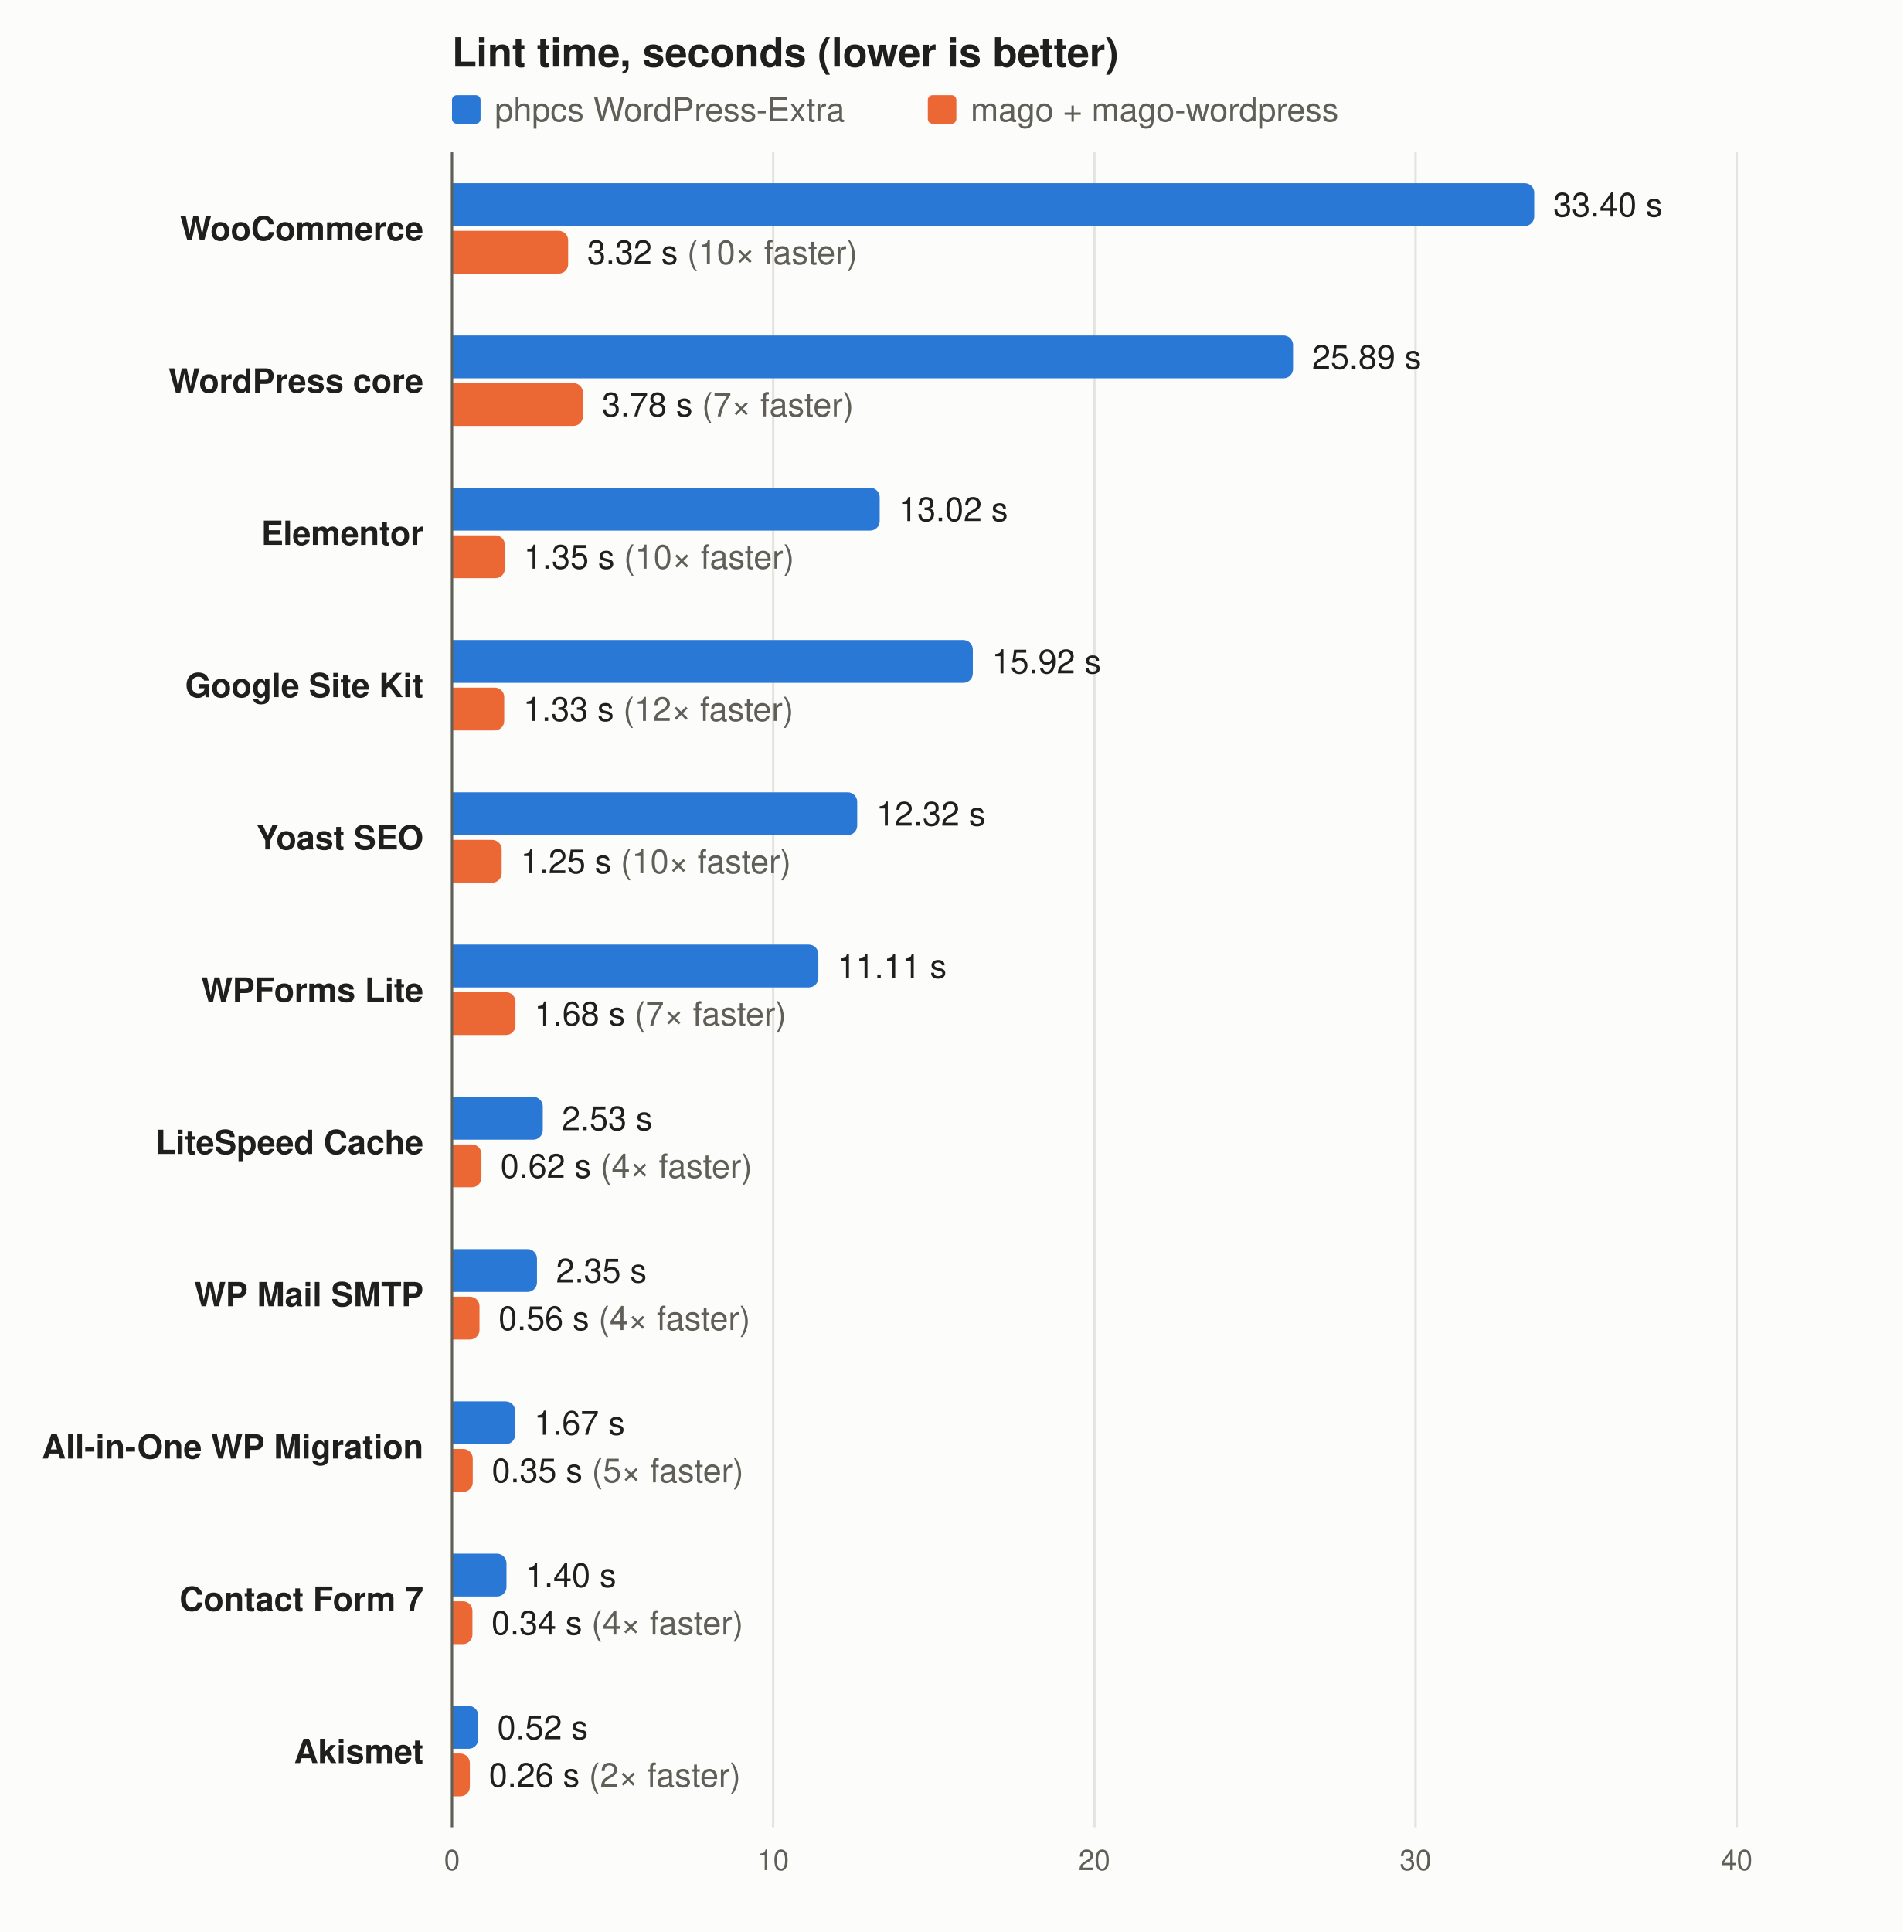
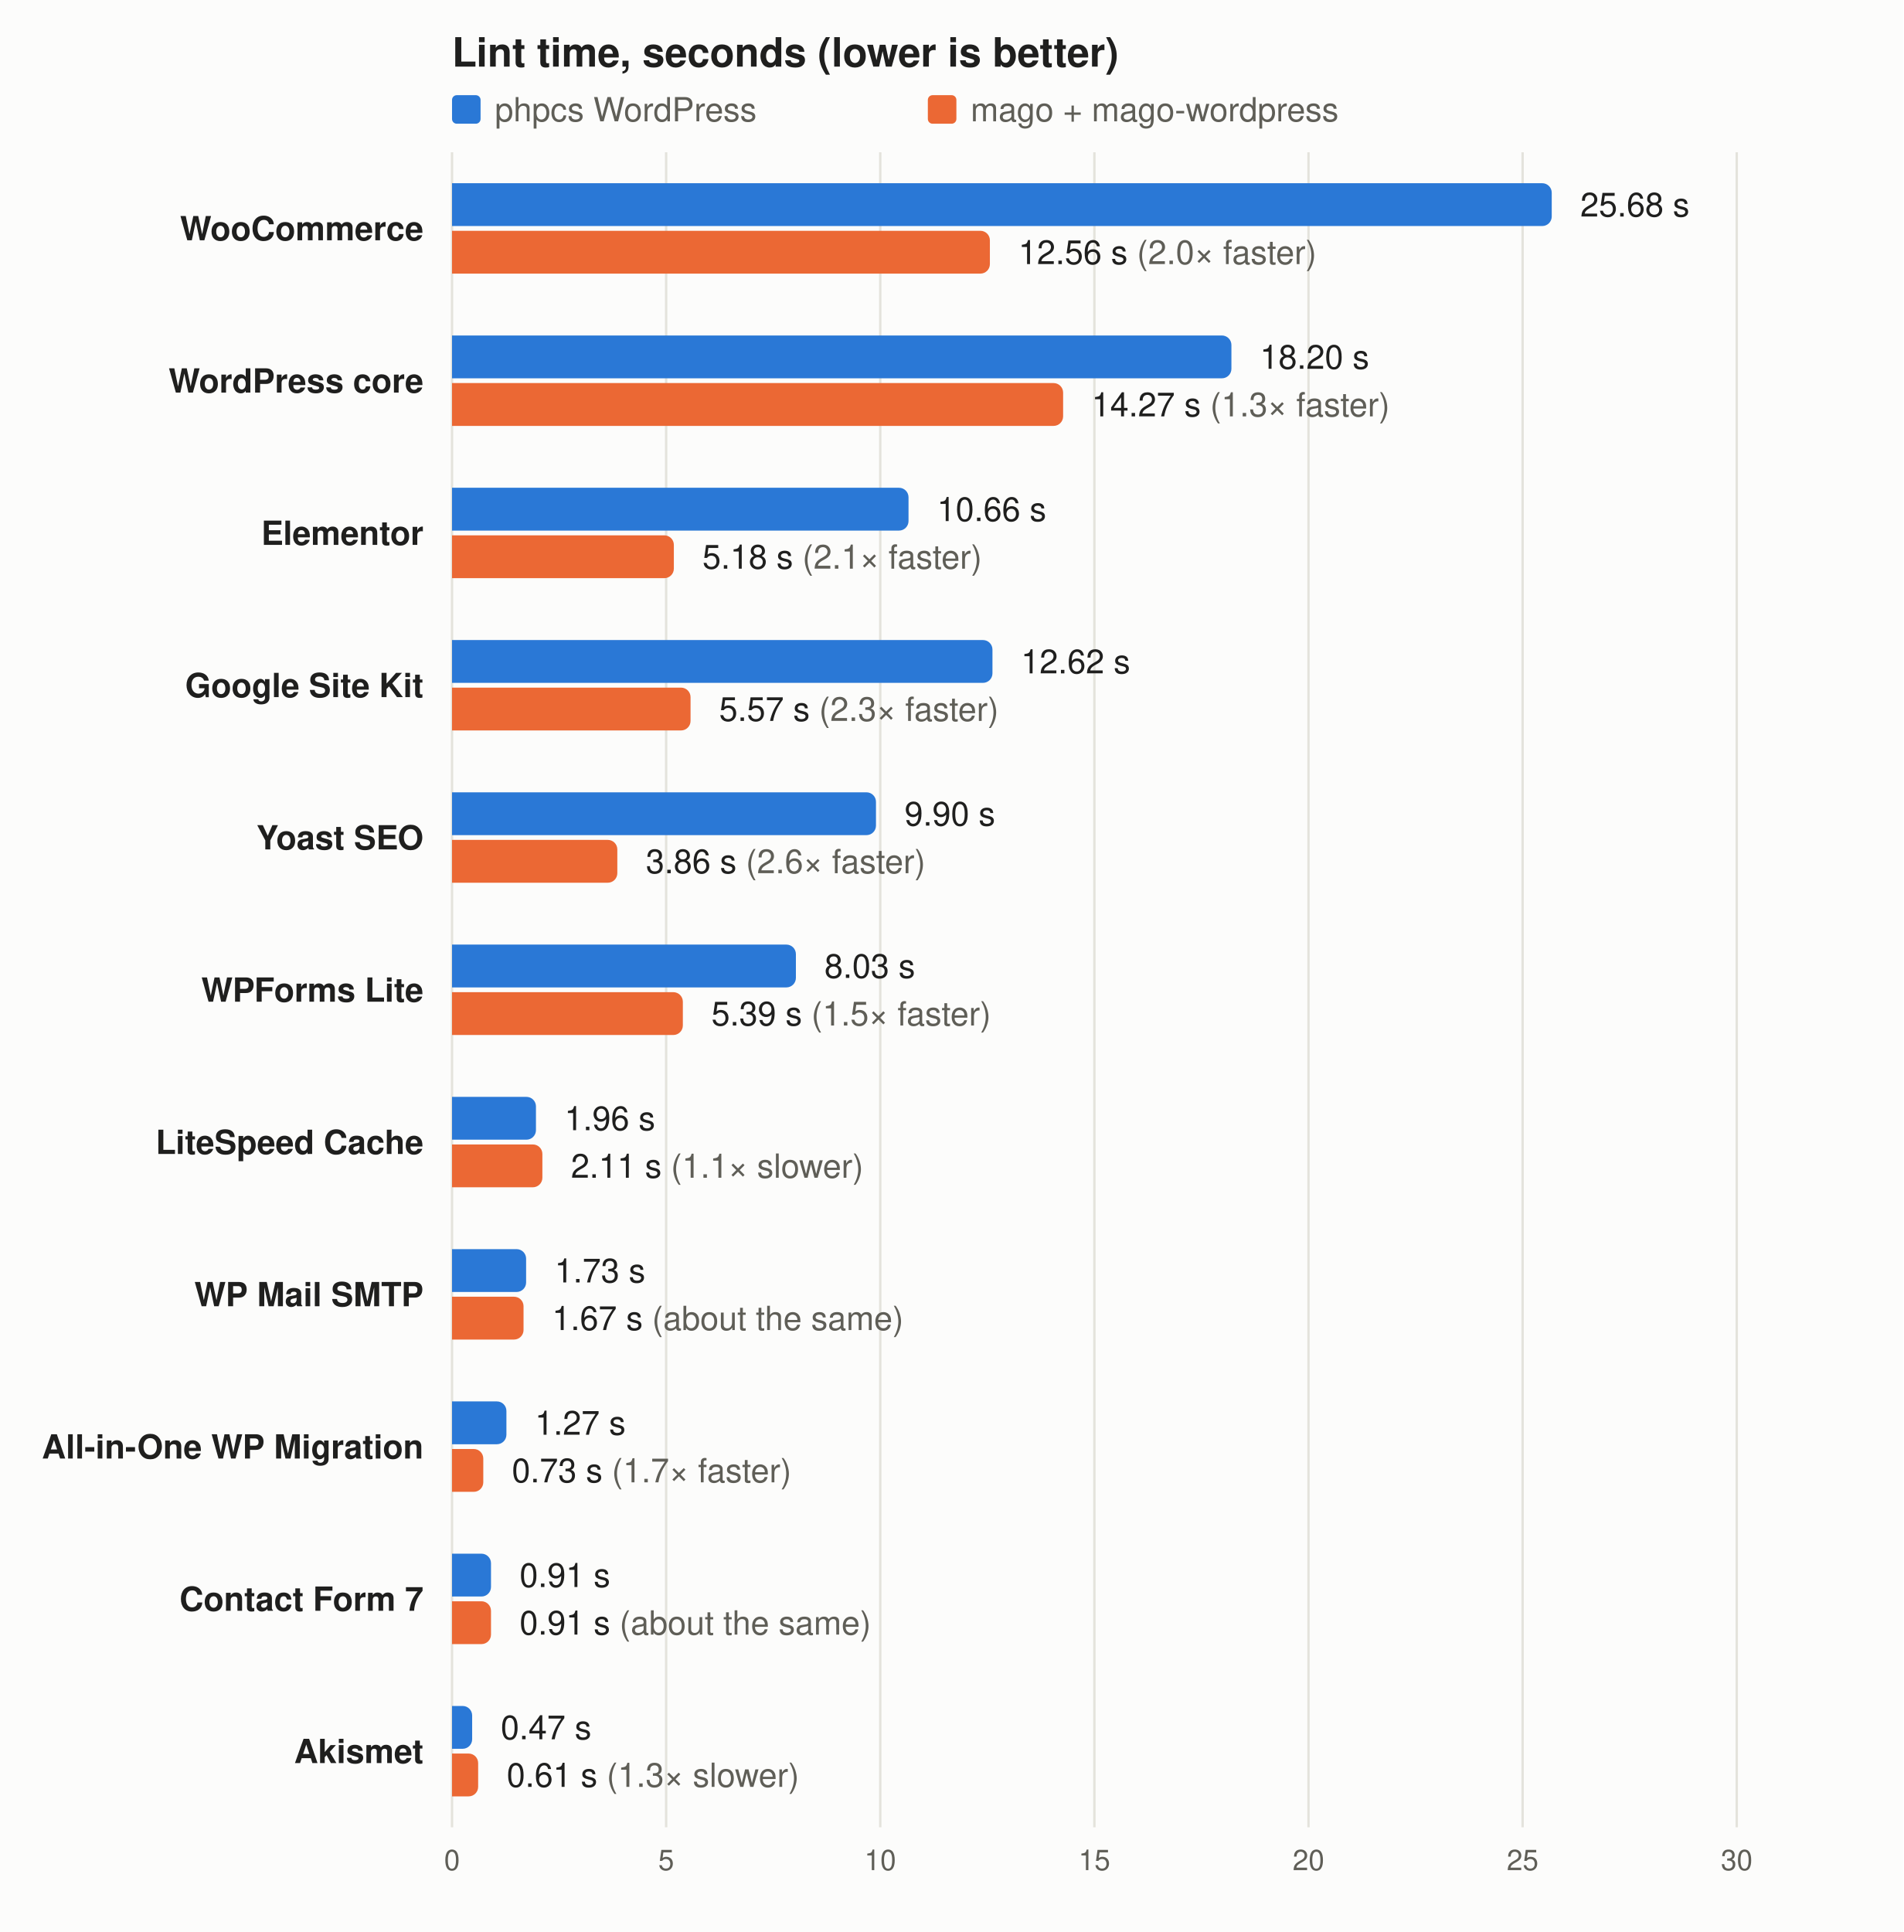
<svg xmlns="http://www.w3.org/2000/svg" width="800" height="812" viewBox="0 0 800 812" font-family="-apple-system,BlinkMacSystemFont,Segoe UI,Helvetica,Arial,sans-serif" font-size="14">
  <rect width="800" height="812" fill="#fcfcfb" />
  <text x="190" y="28" fill="#1f1f1e" font-size="17" font-weight="600">Lint time, seconds (lower is better)</text>
  <rect x="190" y="40" width="12" height="12" fill="#2a78d6" rx="2" />
-   <text x="208" y="51" fill="#5f5e57">phpcs WordPress-Extra</text>
+   <text x="208" y="51" fill="#5f5e57">phpcs WordPress</text>
  <rect x="390" y="40" width="12" height="12" fill="#eb6834" rx="2" />
  <text x="408" y="51" fill="#5f5e57">mago + mago-wordpress</text>
  <line x1="190.0" y1="64" x2="190.0" y2="768" stroke="#e4e3dc" stroke-width="1" />
  <text x="190.0" y="786" fill="#5f5e57" font-size="12" text-anchor="middle">0</text>
-   <line x1="325.0" y1="64" x2="325.0" y2="768" stroke="#e4e3dc" stroke-width="1" />
-   <text x="325.0" y="786" fill="#5f5e57" font-size="12" text-anchor="middle">10</text>
+   <line x1="280.0" y1="64" x2="280.0" y2="768" stroke="#e4e3dc" stroke-width="1" />
+   <text x="280.0" y="786" fill="#5f5e57" font-size="12" text-anchor="middle">5</text>
+   <line x1="370.0" y1="64" x2="370.0" y2="768" stroke="#e4e3dc" stroke-width="1" />
+   <text x="370.0" y="786" fill="#5f5e57" font-size="12" text-anchor="middle">10</text>
  <line x1="460.0" y1="64" x2="460.0" y2="768" stroke="#e4e3dc" stroke-width="1" />
-   <text x="460.0" y="786" fill="#5f5e57" font-size="12" text-anchor="middle">20</text>
-   <line x1="595.0" y1="64" x2="595.0" y2="768" stroke="#e4e3dc" stroke-width="1" />
-   <text x="595.0" y="786" fill="#5f5e57" font-size="12" text-anchor="middle">30</text>
+   <text x="460.0" y="786" fill="#5f5e57" font-size="12" text-anchor="middle">15</text>
+   <line x1="550.0" y1="64" x2="550.0" y2="768" stroke="#e4e3dc" stroke-width="1" />
+   <text x="550.0" y="786" fill="#5f5e57" font-size="12" text-anchor="middle">20</text>
+   <line x1="640.0" y1="64" x2="640.0" y2="768" stroke="#e4e3dc" stroke-width="1" />
+   <text x="640.0" y="786" fill="#5f5e57" font-size="12" text-anchor="middle">25</text>
  <line x1="730.0" y1="64" x2="730.0" y2="768" stroke="#e4e3dc" stroke-width="1" />
-   <text x="730.0" y="786" fill="#5f5e57" font-size="12" text-anchor="middle">40</text>
+   <text x="730.0" y="786" fill="#5f5e57" font-size="12" text-anchor="middle">30</text>
  <text x="178" y="101" fill="#1f1f1e" text-anchor="end" font-weight="600">WooCommerce</text>
-   <path d="M190,77 h450.9 a4,4 0 0 1 4,4 v10 a4,4 0 0 1 -4,4 h-450.9 z" fill="#2a78d6" />
-   <text x="652.9" y="91" fill="#1f1f1e">33.40 s</text>
-   <path d="M190,97 h44.82 a4,4 0 0 1 4,4 v10 a4,4 0 0 1 -4,4 h-44.82 z" fill="#eb6834" />
-   <text x="246.82" y="111" fill="#1f1f1e">3.32 s  <tspan fill="#5f5e57">(10× faster)</tspan>
+   <path d="M190,77 h458.24 a4,4 0 0 1 4,4 v10 a4,4 0 0 1 -4,4 h-458.24 z" fill="#2a78d6" />
+   <text x="664.24" y="91" fill="#1f1f1e">25.68 s</text>
+   <path d="M190,97 h222.08 a4,4 0 0 1 4,4 v10 a4,4 0 0 1 -4,4 h-222.08 z" fill="#eb6834" />
+   <text x="428.08" y="111" fill="#1f1f1e">12.56 s  <tspan fill="#5f5e57">(2.0× faster)</tspan>
  </text>
  <text x="178" y="165" fill="#1f1f1e" text-anchor="end" font-weight="600">WordPress core</text>
-   <path d="M190,141 h349.515 a4,4 0 0 1 4,4 v10 a4,4 0 0 1 -4,4 h-349.515 z" fill="#2a78d6" />
-   <text x="551.515" y="155" fill="#1f1f1e">25.89 s</text>
-   <path d="M190,161 h51.03 a4,4 0 0 1 4,4 v10 a4,4 0 0 1 -4,4 h-51.03 z" fill="#eb6834" />
-   <text x="253.03" y="175" fill="#1f1f1e">3.78 s  <tspan fill="#5f5e57">(7× faster)</tspan>
+   <path d="M190,141 h323.60 a4,4 0 0 1 4,4 v10 a4,4 0 0 1 -4,4 h-323.60 z" fill="#2a78d6" />
+   <text x="529.60" y="155" fill="#1f1f1e">18.20 s</text>
+   <path d="M190,161 h252.86 a4,4 0 0 1 4,4 v10 a4,4 0 0 1 -4,4 h-252.86 z" fill="#eb6834" />
+   <text x="458.86" y="175" fill="#1f1f1e">14.27 s  <tspan fill="#5f5e57">(1.3× faster)</tspan>
  </text>
  <text x="178" y="229" fill="#1f1f1e" text-anchor="end" font-weight="600">Elementor</text>
-   <path d="M190,205 h175.77 a4,4 0 0 1 4,4 v10 a4,4 0 0 1 -4,4 h-175.77 z" fill="#2a78d6" />
-   <text x="377.77" y="219" fill="#1f1f1e">13.02 s</text>
-   <path d="M190,225 h18.225 a4,4 0 0 1 4,4 v10 a4,4 0 0 1 -4,4 h-18.225 z" fill="#eb6834" />
-   <text x="220.225" y="239" fill="#1f1f1e">1.35 s  <tspan fill="#5f5e57">(10× faster)</tspan>
+   <path d="M190,205 h187.88 a4,4 0 0 1 4,4 v10 a4,4 0 0 1 -4,4 h-187.88 z" fill="#2a78d6" />
+   <text x="393.88" y="219" fill="#1f1f1e">10.66 s</text>
+   <path d="M190,225 h89.24 a4,4 0 0 1 4,4 v10 a4,4 0 0 1 -4,4 h-89.24 z" fill="#eb6834" />
+   <text x="295.24" y="239" fill="#1f1f1e">5.18 s  <tspan fill="#5f5e57">(2.1× faster)</tspan>
  </text>
  <text x="178" y="293" fill="#1f1f1e" text-anchor="end" font-weight="600">Google Site Kit</text>
-   <path d="M190,269 h214.92 a4,4 0 0 1 4,4 v10 a4,4 0 0 1 -4,4 h-214.92 z" fill="#2a78d6" />
-   <text x="416.92" y="283" fill="#1f1f1e">15.92 s</text>
-   <path d="M190,289 h17.955 a4,4 0 0 1 4,4 v10 a4,4 0 0 1 -4,4 h-17.955 z" fill="#eb6834" />
-   <text x="219.955" y="303" fill="#1f1f1e">1.33 s  <tspan fill="#5f5e57">(12× faster)</tspan>
+   <path d="M190,269 h223.16 a4,4 0 0 1 4,4 v10 a4,4 0 0 1 -4,4 h-223.16 z" fill="#2a78d6" />
+   <text x="429.16" y="283" fill="#1f1f1e">12.62 s</text>
+   <path d="M190,289 h96.26 a4,4 0 0 1 4,4 v10 a4,4 0 0 1 -4,4 h-96.26 z" fill="#eb6834" />
+   <text x="302.26" y="303" fill="#1f1f1e">5.57 s  <tspan fill="#5f5e57">(2.3× faster)</tspan>
  </text>
  <text x="178" y="357" fill="#1f1f1e" text-anchor="end" font-weight="600">Yoast SEO</text>
-   <path d="M190,333 h166.32 a4,4 0 0 1 4,4 v10 a4,4 0 0 1 -4,4 h-166.32 z" fill="#2a78d6" />
-   <text x="368.32" y="347" fill="#1f1f1e">12.32 s</text>
-   <path d="M190,353 h16.875 a4,4 0 0 1 4,4 v10 a4,4 0 0 1 -4,4 h-16.875 z" fill="#eb6834" />
-   <text x="218.875" y="367" fill="#1f1f1e">1.25 s  <tspan fill="#5f5e57">(10× faster)</tspan>
+   <path d="M190,333 h174.20 a4,4 0 0 1 4,4 v10 a4,4 0 0 1 -4,4 h-174.20 z" fill="#2a78d6" />
+   <text x="380.20" y="347" fill="#1f1f1e">9.90 s</text>
+   <path d="M190,353 h65.48 a4,4 0 0 1 4,4 v10 a4,4 0 0 1 -4,4 h-65.48 z" fill="#eb6834" />
+   <text x="271.48" y="367" fill="#1f1f1e">3.86 s  <tspan fill="#5f5e57">(2.6× faster)</tspan>
  </text>
  <text x="178" y="421" fill="#1f1f1e" text-anchor="end" font-weight="600">WPForms Lite</text>
-   <path d="M190,397 h149.985 a4,4 0 0 1 4,4 v10 a4,4 0 0 1 -4,4 h-149.985 z" fill="#2a78d6" />
-   <text x="351.985" y="411" fill="#1f1f1e">11.11 s</text>
-   <path d="M190,417 h22.68 a4,4 0 0 1 4,4 v10 a4,4 0 0 1 -4,4 h-22.68 z" fill="#eb6834" />
-   <text x="224.68" y="431" fill="#1f1f1e">1.68 s  <tspan fill="#5f5e57">(7× faster)</tspan>
+   <path d="M190,397 h140.54 a4,4 0 0 1 4,4 v10 a4,4 0 0 1 -4,4 h-140.54 z" fill="#2a78d6" />
+   <text x="346.54" y="411" fill="#1f1f1e">8.03 s</text>
+   <path d="M190,417 h93.02 a4,4 0 0 1 4,4 v10 a4,4 0 0 1 -4,4 h-93.02 z" fill="#eb6834" />
+   <text x="299.02" y="431" fill="#1f1f1e">5.39 s  <tspan fill="#5f5e57">(1.5× faster)</tspan>
  </text>
  <text x="178" y="485" fill="#1f1f1e" text-anchor="end" font-weight="600">LiteSpeed Cache</text>
-   <path d="M190,461 h34.155 a4,4 0 0 1 4,4 v10 a4,4 0 0 1 -4,4 h-34.155 z" fill="#2a78d6" />
-   <text x="236.155" y="475" fill="#1f1f1e">2.53 s</text>
-   <path d="M190,481 h8.37 a4,4 0 0 1 4,4 v10 a4,4 0 0 1 -4,4 h-8.37 z" fill="#eb6834" />
-   <text x="210.37" y="495" fill="#1f1f1e">0.62 s  <tspan fill="#5f5e57">(4× faster)</tspan>
+   <path d="M190,461 h31.28 a4,4 0 0 1 4,4 v10 a4,4 0 0 1 -4,4 h-31.28 z" fill="#2a78d6" />
+   <text x="237.28" y="475" fill="#1f1f1e">1.96 s</text>
+   <path d="M190,481 h33.98 a4,4 0 0 1 4,4 v10 a4,4 0 0 1 -4,4 h-33.98 z" fill="#eb6834" />
+   <text x="239.98" y="495" fill="#1f1f1e">2.11 s  <tspan fill="#5f5e57">(1.1× slower)</tspan>
  </text>
  <text x="178" y="549" fill="#1f1f1e" text-anchor="end" font-weight="600">WP Mail SMTP</text>
-   <path d="M190,525 h31.725 a4,4 0 0 1 4,4 v10 a4,4 0 0 1 -4,4 h-31.725 z" fill="#2a78d6" />
-   <text x="233.725" y="539" fill="#1f1f1e">2.35 s</text>
-   <path d="M190,545 h7.56 a4,4 0 0 1 4,4 v10 a4,4 0 0 1 -4,4 h-7.56 z" fill="#eb6834" />
-   <text x="209.56" y="559" fill="#1f1f1e">0.56 s  <tspan fill="#5f5e57">(4× faster)</tspan>
+   <path d="M190,525 h27.14 a4,4 0 0 1 4,4 v10 a4,4 0 0 1 -4,4 h-27.14 z" fill="#2a78d6" />
+   <text x="233.14" y="539" fill="#1f1f1e">1.73 s</text>
+   <path d="M190,545 h26.06 a4,4 0 0 1 4,4 v10 a4,4 0 0 1 -4,4 h-26.06 z" fill="#eb6834" />
+   <text x="232.06" y="559" fill="#1f1f1e">1.67 s  <tspan fill="#5f5e57">(about the same)</tspan>
  </text>
  <text x="178" y="613" fill="#1f1f1e" text-anchor="end" font-weight="600">All-in-One WP Migration</text>
-   <path d="M190,589 h22.545 a4,4 0 0 1 4,4 v10 a4,4 0 0 1 -4,4 h-22.545 z" fill="#2a78d6" />
-   <text x="224.545" y="603" fill="#1f1f1e">1.67 s</text>
-   <path d="M190,609 h4.725 a4,4 0 0 1 4,4 v10 a4,4 0 0 1 -4,4 h-4.725 z" fill="#eb6834" />
-   <text x="206.725" y="623" fill="#1f1f1e">0.35 s  <tspan fill="#5f5e57">(5× faster)</tspan>
+   <path d="M190,589 h18.86 a4,4 0 0 1 4,4 v10 a4,4 0 0 1 -4,4 h-18.86 z" fill="#2a78d6" />
+   <text x="224.86" y="603" fill="#1f1f1e">1.27 s</text>
+   <path d="M190,609 h9.14 a4,4 0 0 1 4,4 v10 a4,4 0 0 1 -4,4 h-9.14 z" fill="#eb6834" />
+   <text x="215.14" y="623" fill="#1f1f1e">0.73 s  <tspan fill="#5f5e57">(1.7× faster)</tspan>
  </text>
  <text x="178" y="677" fill="#1f1f1e" text-anchor="end" font-weight="600">Contact Form 7</text>
-   <path d="M190,653 h18.9 a4,4 0 0 1 4,4 v10 a4,4 0 0 1 -4,4 h-18.9 z" fill="#2a78d6" />
-   <text x="220.9" y="667" fill="#1f1f1e">1.40 s</text>
-   <path d="M190,673 h4.59 a4,4 0 0 1 4,4 v10 a4,4 0 0 1 -4,4 h-4.59 z" fill="#eb6834" />
-   <text x="206.59" y="687" fill="#1f1f1e">0.34 s  <tspan fill="#5f5e57">(4× faster)</tspan>
+   <path d="M190,653 h12.38 a4,4 0 0 1 4,4 v10 a4,4 0 0 1 -4,4 h-12.38 z" fill="#2a78d6" />
+   <text x="218.38" y="667" fill="#1f1f1e">0.91 s</text>
+   <path d="M190,673 h12.38 a4,4 0 0 1 4,4 v10 a4,4 0 0 1 -4,4 h-12.38 z" fill="#eb6834" />
+   <text x="218.38" y="687" fill="#1f1f1e">0.91 s  <tspan fill="#5f5e57">(about the same)</tspan>
  </text>
  <text x="178" y="741" fill="#1f1f1e" text-anchor="end" font-weight="600">Akismet</text>
-   <path d="M190,717 h7.02 a4,4 0 0 1 4,4 v10 a4,4 0 0 1 -4,4 h-7.02 z" fill="#2a78d6" />
-   <text x="209.02" y="731" fill="#1f1f1e">0.52 s</text>
-   <path d="M190,737 h3.51 a4,4 0 0 1 4,4 v10 a4,4 0 0 1 -4,4 h-3.51 z" fill="#eb6834" />
-   <text x="205.51" y="751" fill="#1f1f1e">0.26 s  <tspan fill="#5f5e57">(2× faster)</tspan>
+   <path d="M190,717 h4.46 a4,4 0 0 1 4,4 v10 a4,4 0 0 1 -4,4 h-4.46 z" fill="#2a78d6" />
+   <text x="210.46" y="731" fill="#1f1f1e">0.47 s</text>
+   <path d="M190,737 h6.98 a4,4 0 0 1 4,4 v10 a4,4 0 0 1 -4,4 h-6.98 z" fill="#eb6834" />
+   <text x="212.98" y="751" fill="#1f1f1e">0.61 s  <tspan fill="#5f5e57">(1.3× slower)</tspan>
  </text>
-   <line x1="190" y1="64" x2="190" y2="768" stroke="#5f5e57" stroke-width="1" />
</svg>
